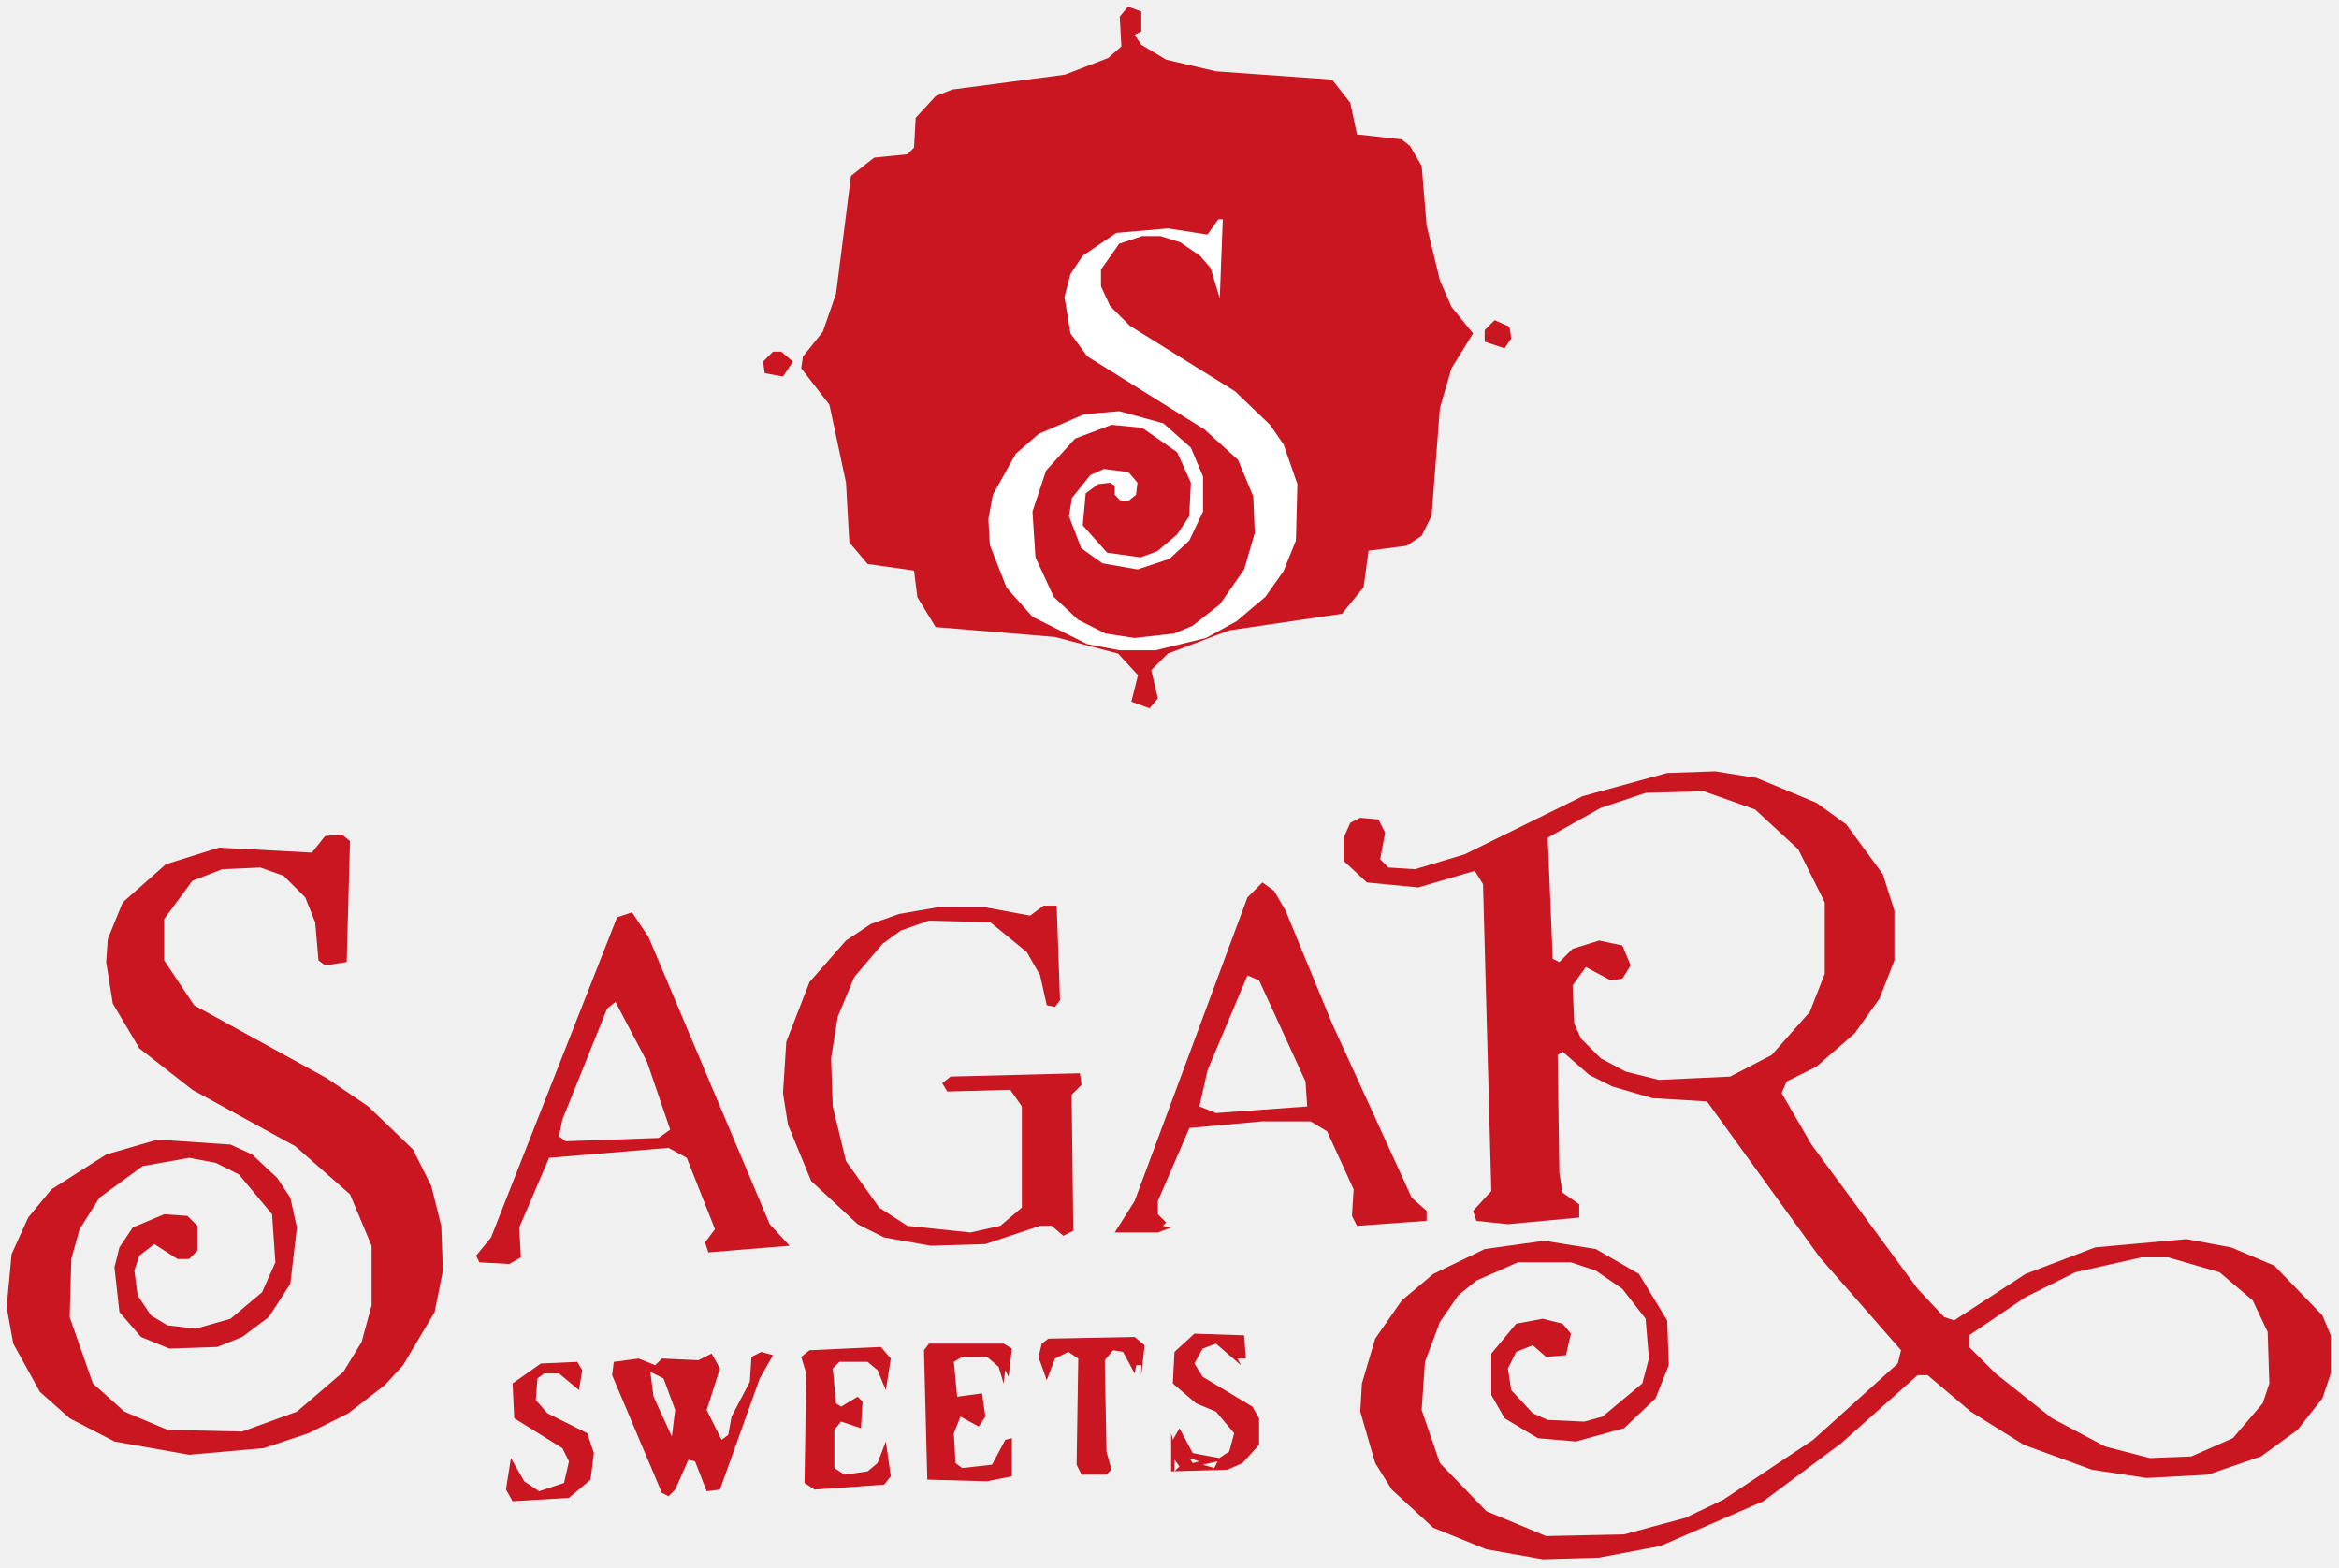
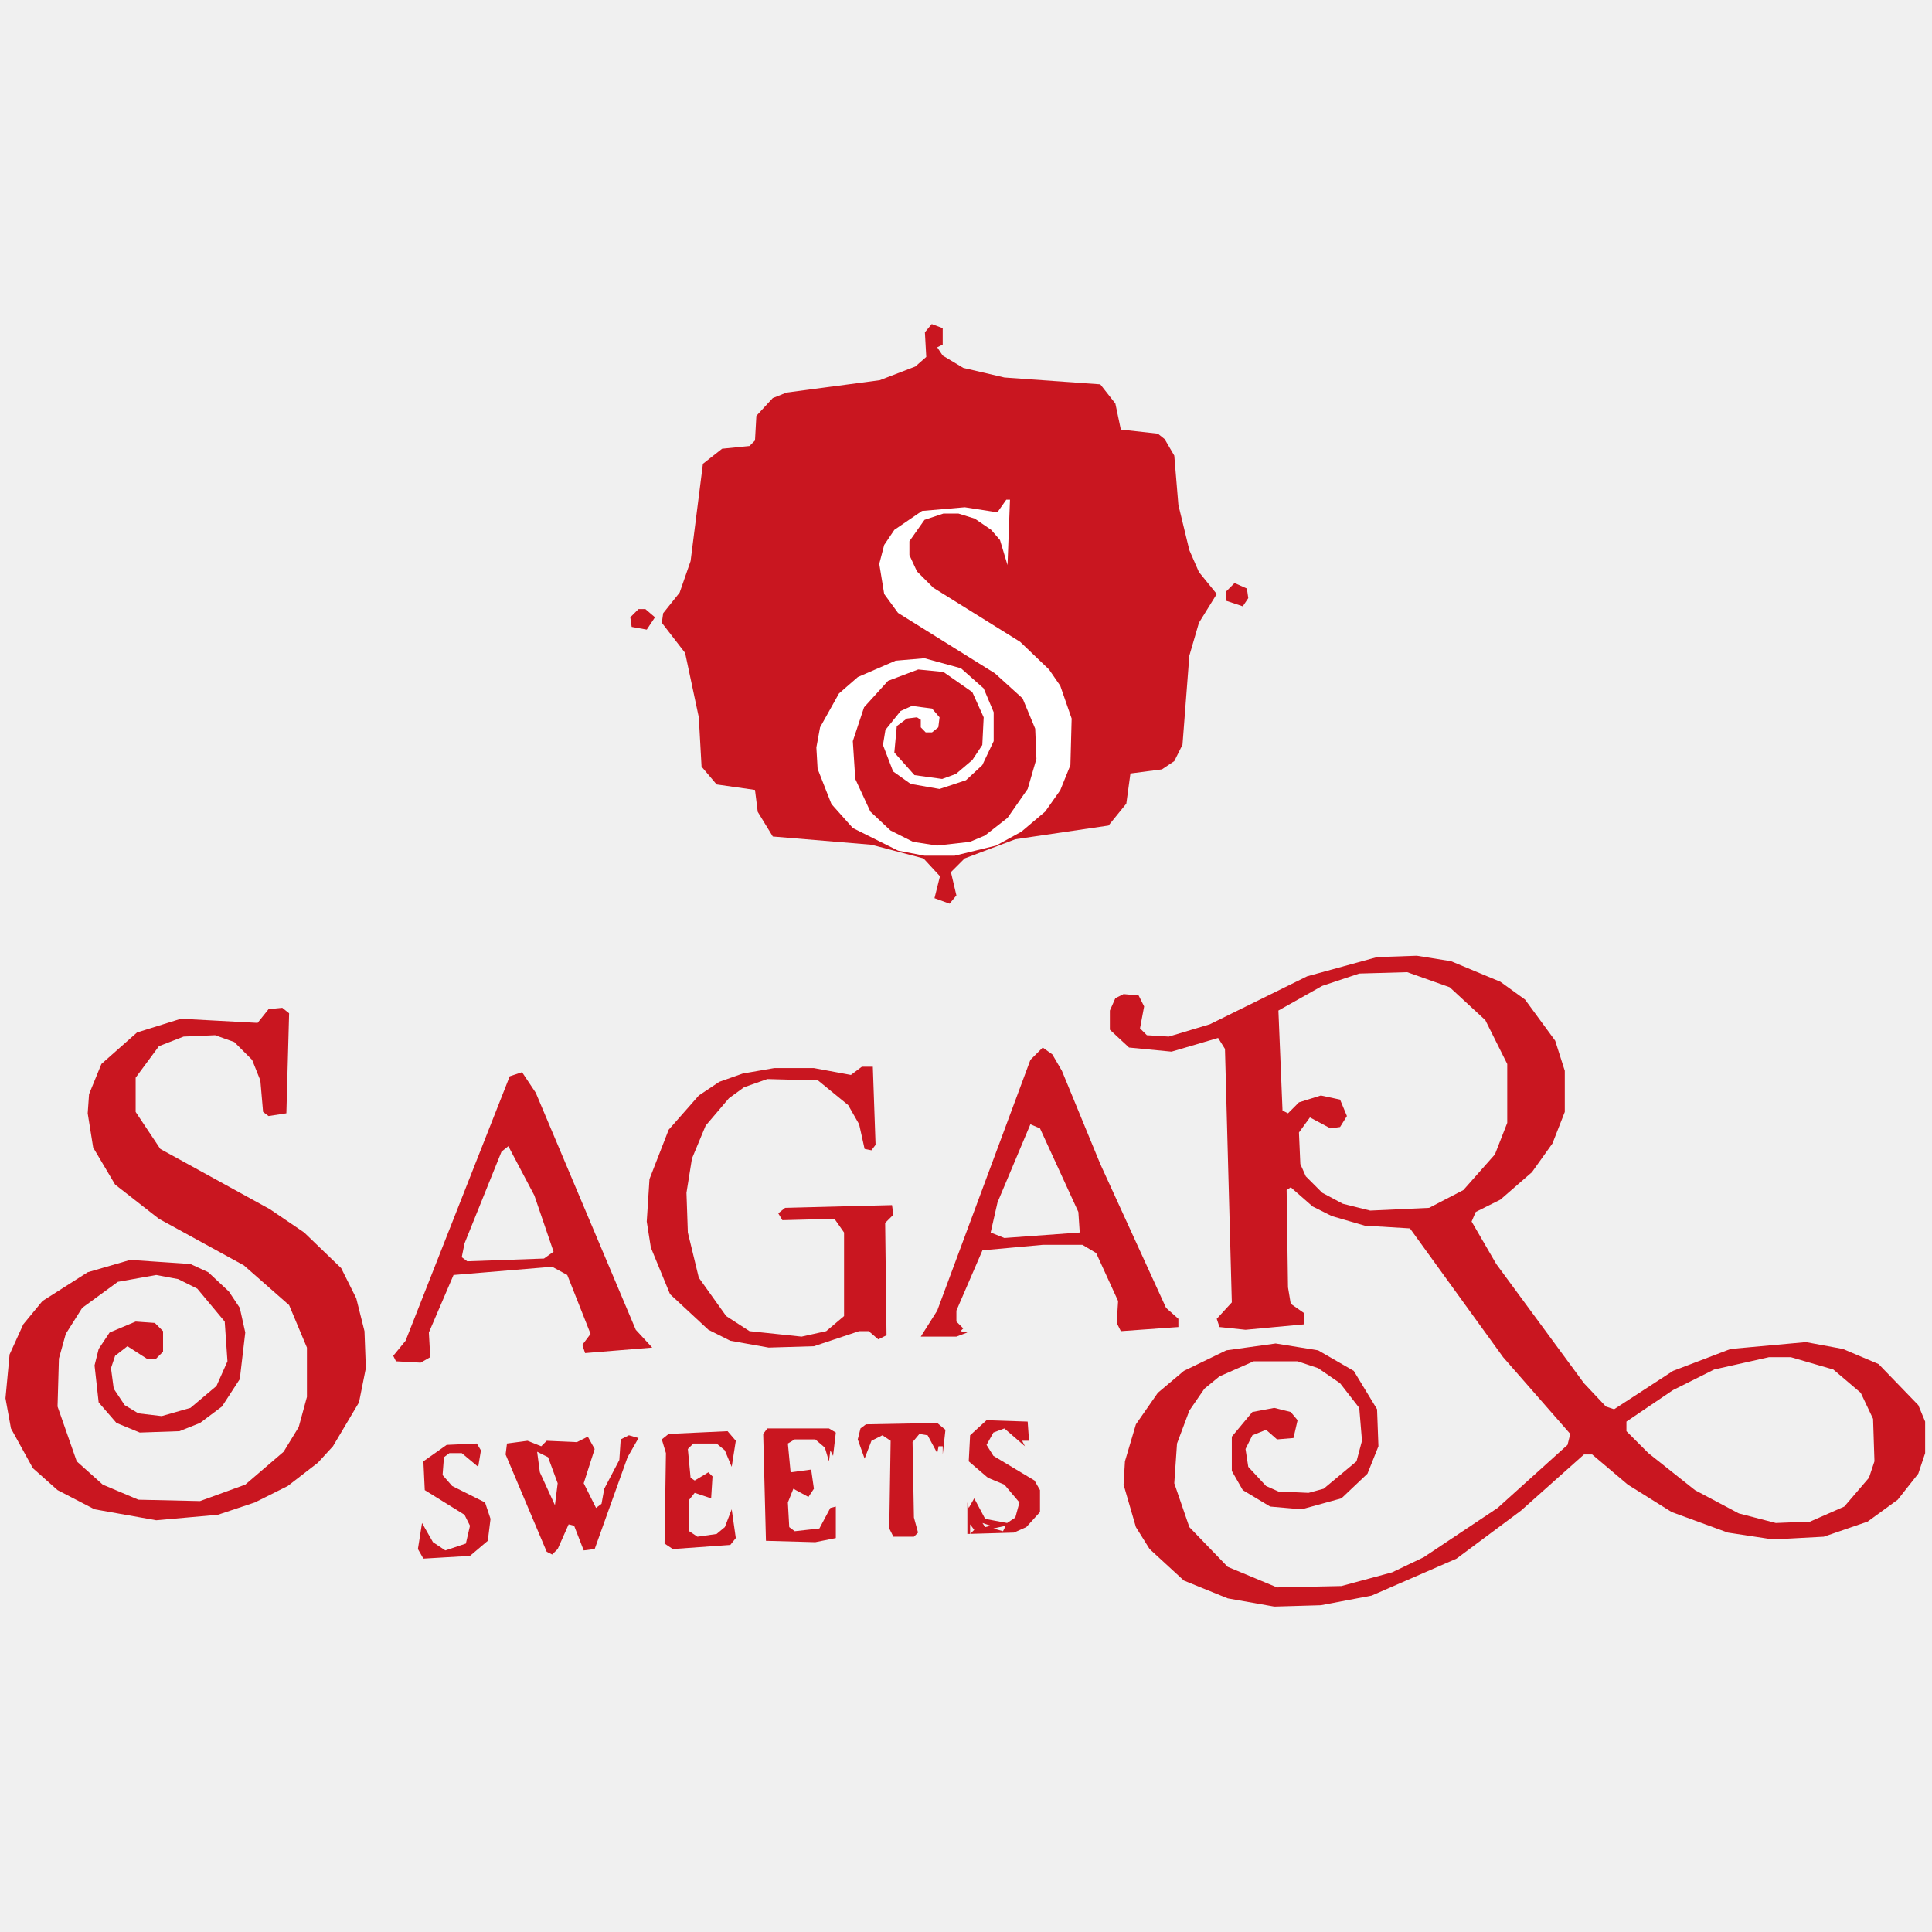
- <svg xmlns="http://www.w3.org/2000/svg" viewBox="0 0 1410 945">
-   <path fill="#c91620" fill-rule="evenodd" d="M 348 821 L 326 822 L 309 834 L 310 855 L 339 873 L 343 881 L 340 894 L 325 899 L 316 893 L 308 879 L 305 898 L 309 905 L 343 903 L 356 892 L 358 876 L 354 864 L 330 852 L 323 844 L 324 831 L 328 828 L 337 828 L 349 838 L 351 826 Z M 466 817 L 459 815 L 453 818 L 452 833 L 441 854 L 439 865 L 435 868 L 426 850 L 434 825 L 429 816 L 421 820 L 399 819 L 395 823 L 385 819 L 370 821 L 369 829 L 399 900 L 403 902 L 407 898 L 415 880 L 419 881 L 426 899 L 434 898 L 458 831 Z M 392 827 L 400 831 L 407 850 L 405 866 L 394 842 Z M 531 812 L 488 814 L 483 818 L 486 828 L 485 894 L 491 898 L 533 895 L 537 890 L 534 869 L 529 882 L 523 887 L 509 889 L 503 885 L 503 862 L 507 857 L 519 861 L 520 845 L 517 842 L 507 848 L 504 846 L 502 825 L 506 821 L 523 821 L 529 826 L 534 838 L 537 819 Z M 560 810 L 557 814 L 559 892 L 595 893 L 610 890 L 610 867 L 606 868 L 598 883 L 580 885 L 576 882 L 575 864 L 579 854 L 590 860 L 594 854 L 592 840 L 577 842 L 575 821 L 580 818 L 595 818 L 602 824 L 605 834 L 606 826 L 608 830 L 610 813 L 605 810 Z M 684 806 L 632 807 L 628 810 L 626 818 L 631 832 L 636 819 L 644 815 L 650 819 L 649 883 L 652 889 L 667 889 L 670 886 L 667 875 L 666 820 L 671 814 L 677 815 L 684 828 L 685 823 L 688 823 L 688 829 L 690 811 Z M 750 805 L 720 804 L 708 815 L 707 834 L 721 846 L 733 851 L 744 864 L 741 875 L 735 879 L 719 876 L 711 861 L 707 868 L 706 864 L 706 887 L 740 886 L 749 882 L 759 871 L 759 855 L 755 848 L 725 830 L 720 822 L 725 813 L 733 810 L 748 823 L 746 819 L 751 819 Z M 734 881 L 732 885 L 725 883 Z M 708 880 L 711 884 L 708 887 Z M 717 879 L 723 881 L 719 882 Z M 381 550 L 372 553 L 296 746 L 287 757 L 289 761 L 307 762 L 314 758 L 313 740 L 331 698 L 403 692 L 414 698 L 431 741 L 425 749 L 427 755 L 476 751 L 464 738 L 391 565 Z M 371 604 L 390 640 L 404 681 L 397 686 L 341 688 L 337 685 L 339 675 L 366 608 Z M 637 546 L 629 546 L 621 552 L 594 547 L 565 547 L 542 551 L 525 557 L 510 567 L 488 592 L 474 628 L 472 659 L 475 678 L 489 712 L 517 738 L 533 746 L 561 751 L 594 750 L 627 739 L 634 739 L 641 745 L 647 742 L 646 660 L 652 654 L 651 647 L 573 649 L 568 653 L 571 658 L 609 657 L 616 667 L 616 728 L 603 739 L 585 743 L 547 739 L 530 728 L 510 700 L 502 667 L 501 638 L 505 613 L 515 589 L 532 569 L 543 561 L 560 555 L 597 556 L 619 574 L 627 588 L 631 606 L 636 607 L 639 603 Z M 761 532 L 752 541 L 684 724 L 672 743 L 698 743 L 706 740 L 701 739 L 703 737 L 698 732 L 698 724 L 717 680 L 761 676 L 790 676 L 800 682 L 816 717 L 815 733 L 818 739 L 860 736 L 860 730 L 851 722 L 803 617 L 775 549 L 768 537 Z M 752 588 L 759 591 L 787 652 L 788 667 L 733 671 L 723 667 L 728 645 Z M 206 503 L 196 504 L 188 514 L 132 511 L 100 521 L 74 544 L 65 566 L 64 580 L 68 605 L 84 632 L 116 657 L 178 691 L 211 720 L 224 751 L 224 787 L 218 809 L 207 827 L 179 851 L 146 863 L 101 862 L 75 851 L 56 834 L 42 794 L 43 759 L 48 741 L 60 722 L 86 703 L 114 698 L 130 701 L 144 708 L 164 732 L 166 761 L 158 779 L 139 795 L 118 801 L 101 799 L 91 793 L 83 781 L 81 766 L 84 757 L 93 750 L 107 759 L 114 759 L 119 754 L 119 739 L 113 733 L 99 732 L 80 740 L 72 752 L 69 764 L 72 791 L 85 806 L 102 813 L 131 812 L 146 806 L 162 794 L 175 774 L 179 740 L 175 722 L 167 710 L 152 696 L 139 690 L 95 687 L 64 696 L 31 717 L 17 734 L 7 756 L 4 788 L 8 810 L 24 839 L 42 855 L 69 869 L 114 877 L 159 873 L 186 864 L 210 852 L 232 835 L 243 823 L 262 791 L 267 766 L 266 739 L 260 715 L 249 693 L 222 667 L 197 650 L 117 606 L 99 579 L 99 554 L 116 531 L 134 524 L 157 523 L 171 528 L 184 541 L 190 556 L 192 579 L 196 582 L 209 580 L 211 507 Z M 814 496 L 810 505 L 810 519 L 824 532 L 855 535 L 889 525 L 894 533 L 899 718 L 888 730 L 890 736 L 909 738 L 952 734 L 952 726 L 942 719 L 940 707 L 939 636 L 942 634 L 958 648 L 972 655 L 996 662 L 1029 664 L 1097 758 L 1146 814 L 1144 822 L 1093 868 L 1039 904 L 1016 915 L 979 925 L 932 926 L 896 911 L 868 882 L 857 850 L 859 821 L 868 797 L 879 781 L 890 772 L 915 761 L 947 761 L 962 766 L 978 777 L 992 795 L 994 819 L 990 834 L 966 854 L 955 857 L 933 856 L 924 852 L 911 838 L 909 825 L 914 815 L 924 811 L 932 818 L 944 817 L 947 804 L 942 798 L 930 795 L 914 798 L 899 816 L 899 841 L 907 855 L 927 867 L 950 869 L 979 861 L 998 843 L 1006 823 L 1005 796 L 988 768 L 962 753 L 931 748 L 895 753 L 864 768 L 845 784 L 829 807 L 821 834 L 820 851 L 829 882 L 839 898 L 864 921 L 896 934 L 930 940 L 964 939 L 1001 932 L 1063 905 L 1110 870 L 1156 829 L 1162 829 L 1188 851 L 1220 871 L 1261 886 L 1294 891 L 1331 889 L 1363 878 L 1385 862 L 1400 843 L 1405 828 L 1405 805 L 1400 793 L 1371 763 L 1345 752 L 1318 747 L 1263 752 L 1221 768 L 1178 796 L 1172 794 L 1156 777 L 1092 690 L 1074 659 L 1077 652 L 1095 643 L 1118 623 L 1133 602 L 1142 579 L 1142 549 L 1135 527 L 1113 497 L 1095 484 L 1059 469 L 1034 465 L 1005 466 L 954 480 L 883 515 L 853 524 L 837 523 L 832 518 L 835 502 L 831 494 L 820 493 Z M 1187 805 L 1221 782 L 1251 767 L 1291 758 L 1307 758 L 1338 767 L 1358 784 L 1367 803 L 1368 834 L 1364 846 L 1346 867 L 1321 878 L 1296 879 L 1269 872 L 1237 855 L 1203 828 L 1187 812 Z M 992 478 L 1027 477 L 1058 488 L 1084 512 L 1100 544 L 1100 587 L 1091 610 L 1068 636 L 1043 649 L 1000 651 L 980 646 L 965 638 L 953 626 L 949 617 L 948 594 L 956 583 L 971 591 L 978 590 L 983 582 L 978 570 L 964 567 L 948 572 L 940 580 L 936 578 L 933 505 L 965 487 Z M 466 212 L 460 218 L 461 225 L 472 227 L 478 218 L 471 212 Z M 901 193 L 895 199 L 895 206 L 907 210 L 911 204 L 910 197 Z M 680 4 L 675 10 L 676 28 L 668 35 L 642 45 L 574 54 L 564 58 L 552 71 L 551 89 L 547 93 L 527 95 L 513 106 L 504 177 L 496 200 L 484 215 L 483 222 L 500 244 L 510 291 L 512 327 L 523 340 L 551 344 L 553 360 L 564 378 L 636 384 L 674 394 L 686 407 L 682 423 L 693 427 L 698 421 L 694 404 L 704 394 L 741 380 L 809 370 L 822 354 L 825 332 L 848 329 L 857 323 L 863 311 L 868 246 L 875 222 L 888 201 L 875 185 L 868 169 L 860 136 L 857 100 L 850 88 L 845 84 L 818 81 L 814 62 L 803 48 L 733 43 L 703 36 L 688 27 L 684 21 L 688 19 L 688 7 Z" />
-   <path d="M737.1,132.2 734.4,132.2 727.9,141.4 704.1,137.7 672.9,140.4 652.7,154.2 645.3,165.2 641.7,179.0 645.3,201.0 655.4,214.8 726.1,258.9 746.3,277.2 755.5,299.3 756.4,321.3 750.0,343.3 735.3,364.4 718.8,377.3 707.8,381.9 683.9,384.6 666.4,381.9 649.9,373.6 635.2,359.8 624.2,336.0 622.4,308.4 630.6,283.7 648.1,264.4 670.1,256.1 688.5,257.9 709.6,272.6 717.9,291.0 716.9,311.2 709.6,322.2 697.7,332.3 687.6,336.0 667.4,333.2 652.7,316.7 654.5,297.4 661.9,291.9 669.2,291.0 672.0,292.8 672.0,298.3 675.6,302.0 680.2,302.0 684.8,298.3 685.7,291.0 680.2,284.6 665.5,282.7 657.3,286.4 646.2,300.2 644.4,311.2 651.8,330.5 664.6,339.6 685.7,343.3 705.0,336.9 716.9,325.9 725.2,308.4 725.2,287.3 717.9,269.9 701.3,255.2 674.7,247.9 653.6,249.7 626.1,261.6 612.3,273.6 598.5,298.3 595.8,313.0 596.7,328.6 606.8,354.3 622.4,371.8 655.4,388.3 674.7,392.0 696.7,392.0 727.0,384.6 745.4,374.5 762.8,359.8 773.8,344.2 781.2,325.9 782.1,291.9 773.8,268.0 765.6,256.1 744.5,235.9 681.1,196.4 669.2,184.5 663.7,172.6 663.7,162.5 674.7,146.9 688.5,142.3 699.5,142.3 711.4,146.0 723.4,154.2 729.8,161.6 735.3,179.9Z" fill="#ffffff" fill-rule="evenodd" />
+ <svg xmlns="http://www.w3.org/2000/svg" viewBox="0 0 1410 1410">
+   <g transform="translate(0 232.5)">
+     <path fill="#c91620" fill-rule="evenodd" d="M 348 821 L 326 822 L 309 834 L 310 855 L 339 873 L 343 881 L 340 894 L 325 899 L 316 893 L 308 879 L 305 898 L 309 905 L 343 903 L 356 892 L 358 876 L 354 864 L 330 852 L 323 844 L 324 831 L 328 828 L 337 828 L 349 838 L 351 826 Z M 466 817 L 459 815 L 453 818 L 452 833 L 441 854 L 439 865 L 435 868 L 426 850 L 434 825 L 429 816 L 421 820 L 399 819 L 395 823 L 385 819 L 370 821 L 369 829 L 399 900 L 403 902 L 407 898 L 415 880 L 419 881 L 426 899 L 434 898 L 458 831 Z M 392 827 L 400 831 L 407 850 L 405 866 L 394 842 Z M 531 812 L 488 814 L 483 818 L 486 828 L 485 894 L 491 898 L 533 895 L 537 890 L 534 869 L 529 882 L 523 887 L 509 889 L 503 885 L 503 862 L 507 857 L 519 861 L 520 845 L 517 842 L 507 848 L 504 846 L 502 825 L 506 821 L 523 821 L 529 826 L 534 838 L 537 819 Z M 560 810 L 557 814 L 559 892 L 595 893 L 610 890 L 610 867 L 606 868 L 598 883 L 580 885 L 576 882 L 575 864 L 579 854 L 590 860 L 594 854 L 592 840 L 577 842 L 575 821 L 580 818 L 595 818 L 602 824 L 605 834 L 606 826 L 608 830 L 610 813 L 605 810 Z M 684 806 L 632 807 L 628 810 L 626 818 L 631 832 L 636 819 L 644 815 L 650 819 L 649 883 L 652 889 L 667 889 L 670 886 L 667 875 L 666 820 L 671 814 L 677 815 L 684 828 L 685 823 L 688 823 L 688 829 L 690 811 Z M 750 805 L 720 804 L 708 815 L 707 834 L 721 846 L 733 851 L 744 864 L 741 875 L 735 879 L 719 876 L 711 861 L 707 868 L 706 864 L 706 887 L 740 886 L 749 882 L 759 871 L 759 855 L 755 848 L 725 830 L 720 822 L 725 813 L 733 810 L 748 823 L 746 819 L 751 819 Z M 734 881 L 732 885 L 725 883 Z M 708 880 L 711 884 L 708 887 Z M 717 879 L 723 881 L 719 882 Z M 381 550 L 372 553 L 296 746 L 287 757 L 289 761 L 307 762 L 314 758 L 313 740 L 331 698 L 403 692 L 414 698 L 431 741 L 425 749 L 427 755 L 476 751 L 464 738 L 391 565 Z M 371 604 L 390 640 L 404 681 L 397 686 L 341 688 L 337 685 L 339 675 L 366 608 Z M 637 546 L 629 546 L 621 552 L 594 547 L 565 547 L 542 551 L 525 557 L 510 567 L 488 592 L 474 628 L 472 659 L 475 678 L 489 712 L 517 738 L 533 746 L 561 751 L 594 750 L 627 739 L 634 739 L 641 745 L 647 742 L 646 660 L 652 654 L 651 647 L 573 649 L 568 653 L 571 658 L 609 657 L 616 667 L 616 728 L 603 739 L 585 743 L 547 739 L 530 728 L 510 700 L 502 667 L 501 638 L 505 613 L 515 589 L 532 569 L 543 561 L 560 555 L 597 556 L 619 574 L 627 588 L 631 606 L 636 607 L 639 603 Z M 761 532 L 752 541 L 684 724 L 672 743 L 698 743 L 706 740 L 701 739 L 703 737 L 698 732 L 698 724 L 717 680 L 761 676 L 790 676 L 800 682 L 816 717 L 815 733 L 818 739 L 860 736 L 860 730 L 851 722 L 803 617 L 775 549 L 768 537 Z M 752 588 L 759 591 L 787 652 L 788 667 L 733 671 L 723 667 L 728 645 Z M 206 503 L 196 504 L 188 514 L 132 511 L 100 521 L 74 544 L 65 566 L 64 580 L 68 605 L 84 632 L 116 657 L 178 691 L 211 720 L 224 751 L 224 787 L 218 809 L 207 827 L 179 851 L 146 863 L 101 862 L 75 851 L 56 834 L 42 794 L 43 759 L 48 741 L 60 722 L 86 703 L 114 698 L 130 701 L 144 708 L 164 732 L 166 761 L 158 779 L 139 795 L 118 801 L 101 799 L 91 793 L 83 781 L 81 766 L 84 757 L 93 750 L 107 759 L 114 759 L 119 754 L 119 739 L 113 733 L 99 732 L 80 740 L 72 752 L 69 764 L 72 791 L 85 806 L 102 813 L 131 812 L 146 806 L 162 794 L 175 774 L 179 740 L 175 722 L 167 710 L 152 696 L 139 690 L 95 687 L 64 696 L 31 717 L 17 734 L 7 756 L 4 788 L 8 810 L 24 839 L 42 855 L 69 869 L 114 877 L 159 873 L 186 864 L 210 852 L 232 835 L 243 823 L 262 791 L 267 766 L 266 739 L 260 715 L 249 693 L 222 667 L 197 650 L 117 606 L 99 579 L 99 554 L 116 531 L 134 524 L 157 523 L 171 528 L 184 541 L 190 556 L 192 579 L 196 582 L 209 580 L 211 507 Z M 814 496 L 810 505 L 810 519 L 824 532 L 855 535 L 889 525 L 894 533 L 899 718 L 888 730 L 890 736 L 909 738 L 952 734 L 952 726 L 942 719 L 940 707 L 939 636 L 942 634 L 958 648 L 972 655 L 996 662 L 1029 664 L 1097 758 L 1146 814 L 1144 822 L 1093 868 L 1039 904 L 1016 915 L 979 925 L 932 926 L 896 911 L 868 882 L 857 850 L 859 821 L 868 797 L 879 781 L 890 772 L 915 761 L 947 761 L 962 766 L 978 777 L 992 795 L 994 819 L 990 834 L 966 854 L 955 857 L 933 856 L 924 852 L 911 838 L 909 825 L 914 815 L 924 811 L 932 818 L 944 817 L 947 804 L 942 798 L 930 795 L 914 798 L 899 816 L 899 841 L 907 855 L 927 867 L 950 869 L 979 861 L 998 843 L 1006 823 L 1005 796 L 988 768 L 962 753 L 931 748 L 895 753 L 864 768 L 845 784 L 829 807 L 821 834 L 820 851 L 829 882 L 839 898 L 864 921 L 896 934 L 930 940 L 964 939 L 1001 932 L 1063 905 L 1110 870 L 1156 829 L 1162 829 L 1188 851 L 1220 871 L 1261 886 L 1294 891 L 1331 889 L 1363 878 L 1385 862 L 1400 843 L 1405 828 L 1405 805 L 1400 793 L 1371 763 L 1345 752 L 1318 747 L 1263 752 L 1221 768 L 1178 796 L 1172 794 L 1156 777 L 1092 690 L 1074 659 L 1077 652 L 1095 643 L 1118 623 L 1133 602 L 1142 579 L 1142 549 L 1135 527 L 1113 497 L 1095 484 L 1059 469 L 1034 465 L 1005 466 L 954 480 L 883 515 L 853 524 L 837 523 L 832 518 L 835 502 L 831 494 L 820 493 Z M 1187 805 L 1221 782 L 1251 767 L 1291 758 L 1307 758 L 1338 767 L 1358 784 L 1367 803 L 1368 834 L 1364 846 L 1346 867 L 1321 878 L 1296 879 L 1269 872 L 1237 855 L 1203 828 L 1187 812 Z M 992 478 L 1027 477 L 1058 488 L 1084 512 L 1100 544 L 1100 587 L 1091 610 L 1068 636 L 1043 649 L 1000 651 L 980 646 L 965 638 L 953 626 L 949 617 L 948 594 L 956 583 L 971 591 L 978 590 L 983 582 L 978 570 L 964 567 L 948 572 L 940 580 L 936 578 L 933 505 L 965 487 Z M 466 212 L 460 218 L 461 225 L 472 227 L 478 218 L 471 212 Z M 901 193 L 895 199 L 895 206 L 907 210 L 911 204 L 910 197 Z M 680 4 L 675 10 L 676 28 L 668 35 L 642 45 L 574 54 L 564 58 L 552 71 L 551 89 L 547 93 L 527 95 L 513 106 L 504 177 L 496 200 L 484 215 L 483 222 L 500 244 L 510 291 L 512 327 L 523 340 L 551 344 L 553 360 L 564 378 L 636 384 L 674 394 L 686 407 L 682 423 L 693 427 L 698 421 L 694 404 L 704 394 L 741 380 L 809 370 L 822 354 L 825 332 L 848 329 L 857 323 L 863 311 L 868 246 L 875 222 L 888 201 L 875 185 L 868 169 L 860 136 L 857 100 L 850 88 L 845 84 L 818 81 L 814 62 L 803 48 L 733 43 L 703 36 L 688 27 L 684 21 L 688 19 L 688 7 Z" />
+     <path d="M737.1,132.2 734.4,132.2 727.9,141.4 704.1,137.7 672.9,140.4 652.7,154.2 645.3,165.2 641.7,179.0 645.3,201.0 655.4,214.8 726.1,258.9 746.3,277.2 755.5,299.3 756.4,321.3 750.0,343.3 735.3,364.4 718.8,377.3 707.8,381.9 683.9,384.6 666.4,381.9 649.9,373.6 635.2,359.8 624.2,336.0 622.4,308.4 630.6,283.7 648.1,264.4 670.1,256.1 688.5,257.9 709.6,272.6 717.9,291.0 716.9,311.2 709.6,322.2 697.7,332.3 687.6,336.0 667.4,333.2 652.7,316.7 654.5,297.4 661.9,291.9 669.2,291.0 672.0,292.8 672.0,298.3 675.6,302.0 680.2,302.0 684.8,298.3 685.7,291.0 680.2,284.6 665.5,282.7 657.3,286.4 646.2,300.2 644.4,311.2 651.8,330.5 664.6,339.6 685.7,343.3 705.0,336.9 716.9,325.9 725.2,308.4 725.2,287.3 717.9,269.9 701.3,255.2 674.7,247.9 653.6,249.7 626.1,261.6 612.3,273.6 598.5,298.3 595.8,313.0 596.7,328.6 606.8,354.3 622.4,371.8 655.4,388.3 674.7,392.0 696.7,392.0 727.0,384.6 745.4,374.5 762.8,359.8 773.8,344.2 781.2,325.9 782.1,291.9 773.8,268.0 765.6,256.1 744.5,235.9 681.1,196.4 669.2,184.5 663.7,172.6 663.7,162.5 674.7,146.9 688.5,142.3 699.5,142.3 711.4,146.0 723.4,154.2 729.8,161.6 735.3,179.9Z" fill="#ffffff" fill-rule="evenodd" />
+   </g>
</svg>
